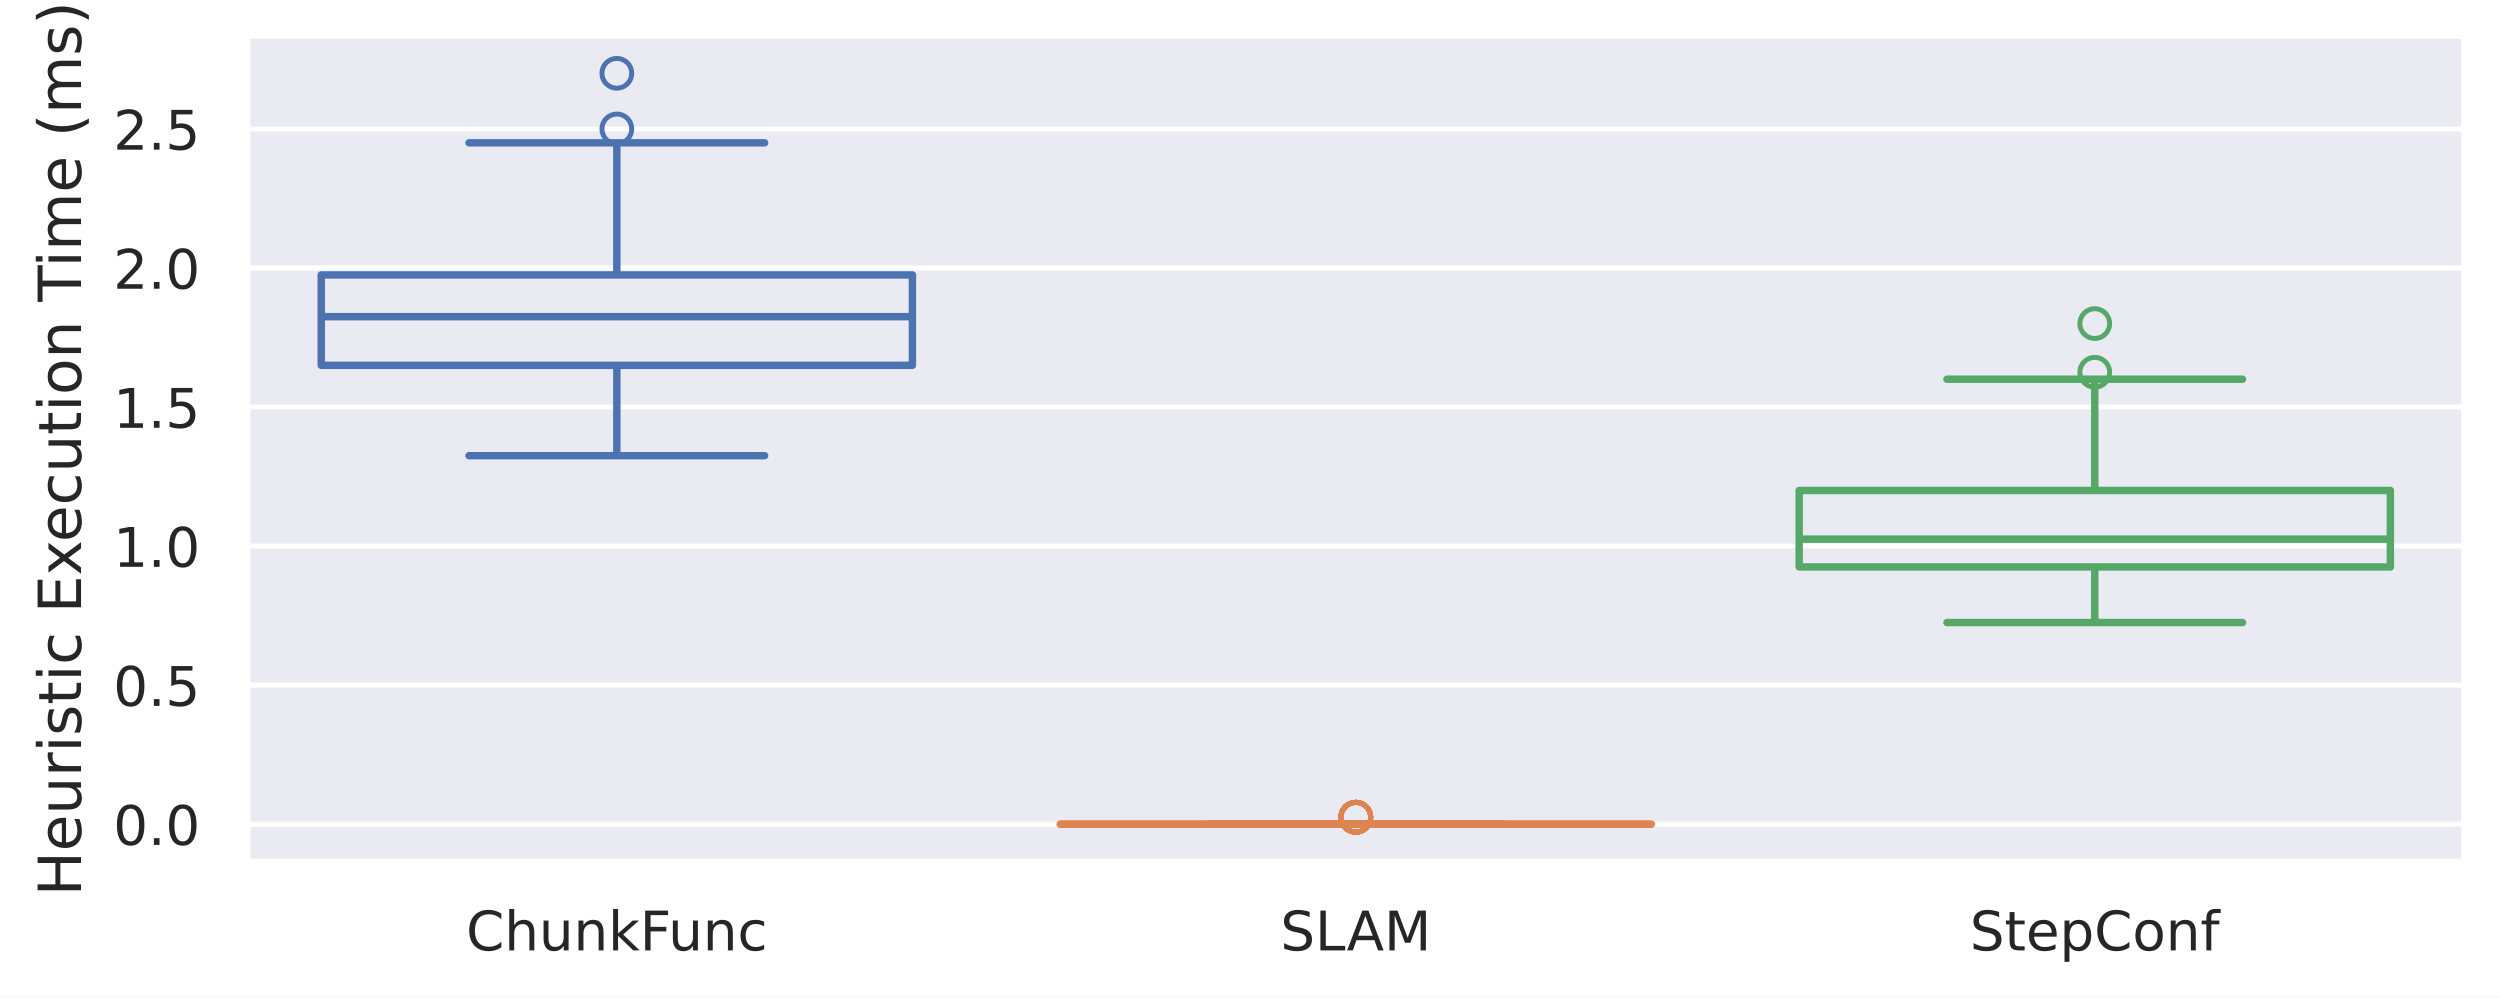
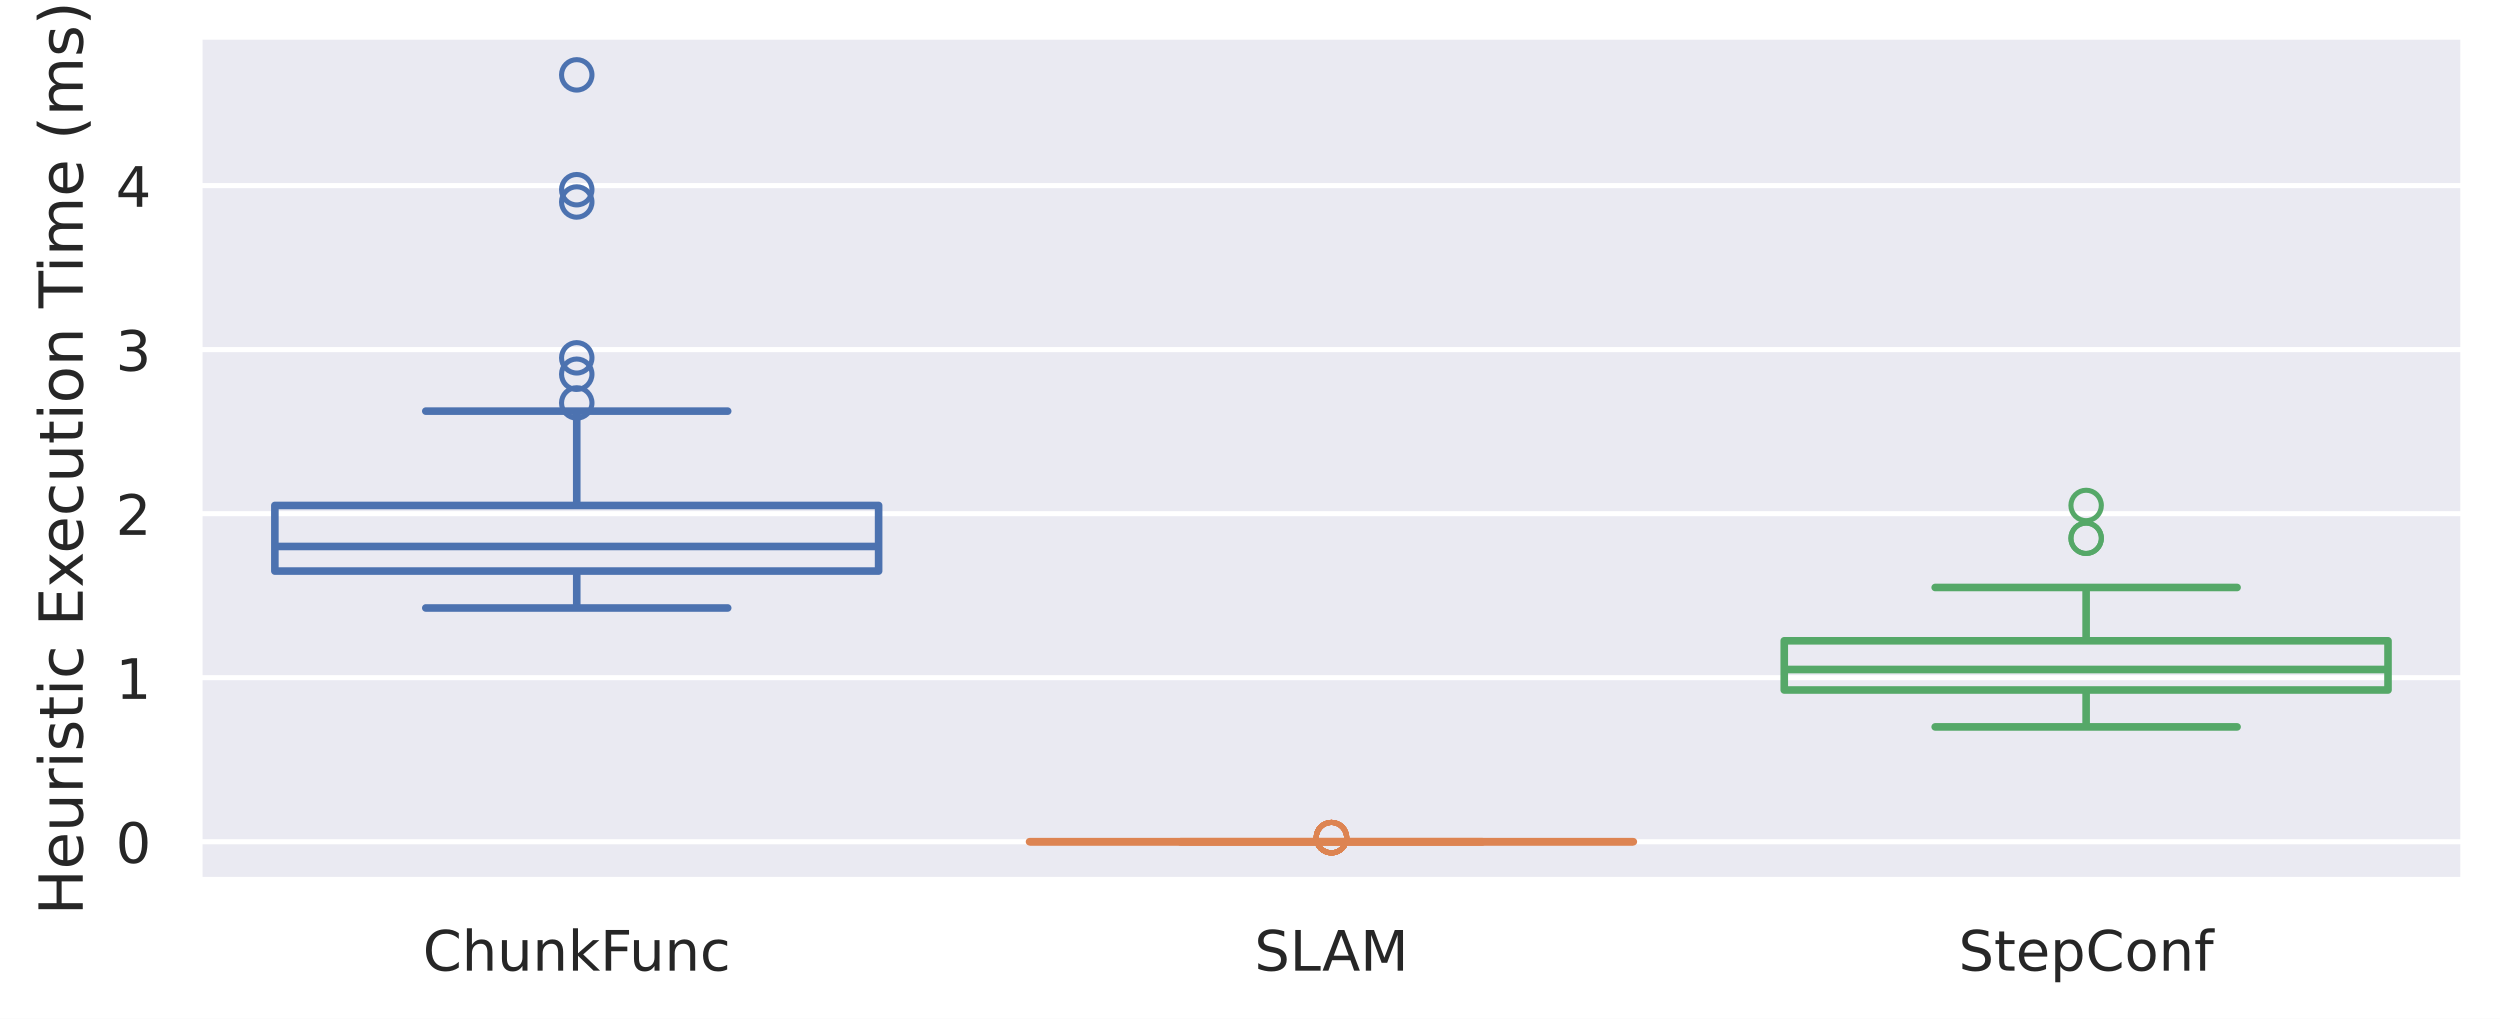
- <svg xmlns="http://www.w3.org/2000/svg" xmlns:xlink="http://www.w3.org/1999/xlink" width="503.407pt" height="200.866pt" viewBox="0 0 503.407 200.866" version="1.1">
+ <svg xmlns="http://www.w3.org/2000/svg" xmlns:xlink="http://www.w3.org/1999/xlink" width="492.913pt" height="200.866pt" viewBox="0 0 492.913 200.866" version="1.1">
  <defs>
    <style type="text/css">*{stroke-linejoin: round; stroke-linecap: butt}</style>
  </defs>
  <g id="figure_1">
    <g id="patch_1">
-       <path d="M 0 200.866  L 503.407 200.866  L 503.407 0  L 0 0  z " style="fill: #ffffff" />
+       <path d="M 0 200.866  L 492.913 200.866  L 492.913 0  L 0 0  z " style="fill: #ffffff" />
    </g>
    <g id="axes_1">
      <g id="patch_2">
-         <path d="M 49.807 173.52  L 496.207 173.52  L 496.207 7.2  L 49.807 7.2  z " style="fill: #eaeaf2" />
+         <path d="M 39.312 173.52  L 485.712 173.52  L 485.712 7.2  L 39.312 7.2  z " style="fill: #eaeaf2" />
      </g>
      <g id="matplotlib.axis_1">
        <g id="xtick_1">
          <g id="text_1">
-             <g style="fill: #262626" transform="translate(93.86867 191.3783) scale(0.11 -0.11)">
+             <g style="fill: #262626" transform="translate(83.37398 191.3783) scale(0.11 -0.11)">
              <defs>
                <path id="DejaVuSans-43" d="M 4122 4306  L 4122 3641  Q 3803 3938 3442 4084  Q 3081 4231 2675 4231  Q 1875 4231 1450 3742  Q 1025 3253 1025 2328  Q 1025 1406 1450 917  Q 1875 428 2675 428  Q 3081 428 3442 575  Q 3803 722 4122 1019  L 4122 359  Q 3791 134 3420 21  Q 3050 -91 2638 -91  Q 1578 -91 968 557  Q 359 1206 359 2328  Q 359 3453 968 4101  Q 1578 4750 2638 4750  Q 3056 4750 3426 4639  Q 3797 4528 4122 4306  z " transform="scale(0.015625)" />
                <path id="DejaVuSans-68" d="M 3513 2113  L 3513 0  L 2938 0  L 2938 2094  Q 2938 2591 2744 2837  Q 2550 3084 2163 3084  Q 1697 3084 1428 2787  Q 1159 2491 1159 1978  L 1159 0  L 581 0  L 581 4863  L 1159 4863  L 1159 2956  Q 1366 3272 1645 3428  Q 1925 3584 2291 3584  Q 2894 3584 3203 3211  Q 3513 2838 3513 2113  z " transform="scale(0.015625)" />
                <path id="DejaVuSans-75" d="M 544 1381  L 544 3500  L 1119 3500  L 1119 1403  Q 1119 906 1312 657  Q 1506 409 1894 409  Q 2359 409 2629 706  Q 2900 1003 2900 1516  L 2900 3500  L 3475 3500  L 3475 0  L 2900 0  L 2900 538  Q 2691 219 2414 64  Q 2138 -91 1772 -91  Q 1169 -91 856 284  Q 544 659 544 1381  z M 1991 3584  L 1991 3584  z " transform="scale(0.015625)" />
                <path id="DejaVuSans-6e" d="M 3513 2113  L 3513 0  L 2938 0  L 2938 2094  Q 2938 2591 2744 2837  Q 2550 3084 2163 3084  Q 1697 3084 1428 2787  Q 1159 2491 1159 1978  L 1159 0  L 581 0  L 581 3500  L 1159 3500  L 1159 2956  Q 1366 3272 1645 3428  Q 1925 3584 2291 3584  Q 2894 3584 3203 3211  Q 3513 2838 3513 2113  z " transform="scale(0.015625)" />
                <path id="DejaVuSans-6b" d="M 581 4863  L 1159 4863  L 1159 1991  L 2875 3500  L 3609 3500  L 1753 1863  L 3688 0  L 2938 0  L 1159 1709  L 1159 0  L 581 0  L 581 4863  z " transform="scale(0.015625)" />
                <path id="DejaVuSans-46" d="M 628 4666  L 3309 4666  L 3309 4134  L 1259 4134  L 1259 2759  L 3109 2759  L 3109 2228  L 1259 2228  L 1259 0  L 628 0  L 628 4666  z " transform="scale(0.015625)" />
                <path id="DejaVuSans-63" d="M 3122 3366  L 3122 2828  Q 2878 2963 2633 3030  Q 2388 3097 2138 3097  Q 1578 3097 1268 2742  Q 959 2388 959 1747  Q 959 1106 1268 751  Q 1578 397 2138 397  Q 2388 397 2633 464  Q 2878 531 3122 666  L 3122 134  Q 2881 22 2623 -34  Q 2366 -91 2075 -91  Q 1284 -91 818 406  Q 353 903 353 1747  Q 353 2603 823 3093  Q 1294 3584 2113 3584  Q 2378 3584 2631 3529  Q 2884 3475 3122 3366  z " transform="scale(0.015625)" />
              </defs>
              <use xlink:href="#DejaVuSans-43" />
              <use xlink:href="#DejaVuSans-68" x="69.824" />
              <use xlink:href="#DejaVuSans-75" x="133.203" />
              <use xlink:href="#DejaVuSans-6e" x="196.582" />
              <use xlink:href="#DejaVuSans-6b" x="259.961" />
              <use xlink:href="#DejaVuSans-46" x="317.871" />
              <use xlink:href="#DejaVuSans-75" x="369.891" />
              <use xlink:href="#DejaVuSans-6e" x="433.27" />
              <use xlink:href="#DejaVuSans-63" x="496.648" />
            </g>
          </g>
        </g>
        <g id="xtick_2">
          <g id="text_2">
-             <g style="fill: #262626" transform="translate(257.8195 191.3783) scale(0.11 -0.11)">
+             <g style="fill: #262626" transform="translate(247.3248 191.3783) scale(0.11 -0.11)">
              <defs>
                <path id="DejaVuSans-53" d="M 3425 4513  L 3425 3897  Q 3066 4069 2747 4153  Q 2428 4238 2131 4238  Q 1616 4238 1336 4038  Q 1056 3838 1056 3469  Q 1056 3159 1242 3001  Q 1428 2844 1947 2747  L 2328 2669  Q 3034 2534 3370 2195  Q 3706 1856 3706 1288  Q 3706 609 3251 259  Q 2797 -91 1919 -91  Q 1588 -91 1214 -16  Q 841 59 441 206  L 441 856  Q 825 641 1194 531  Q 1563 422 1919 422  Q 2459 422 2753 634  Q 3047 847 3047 1241  Q 3047 1584 2836 1778  Q 2625 1972 2144 2069  L 1759 2144  Q 1053 2284 737 2584  Q 422 2884 422 3419  Q 422 4038 858 4394  Q 1294 4750 2059 4750  Q 2388 4750 2728 4690  Q 3069 4631 3425 4513  z " transform="scale(0.015625)" />
                <path id="DejaVuSans-4c" d="M 628 4666  L 1259 4666  L 1259 531  L 3531 531  L 3531 0  L 628 0  L 628 4666  z " transform="scale(0.015625)" />
                <path id="DejaVuSans-41" d="M 2188 4044  L 1331 1722  L 3047 1722  L 2188 4044  z M 1831 4666  L 2547 4666  L 4325 0  L 3669 0  L 3244 1197  L 1141 1197  L 716 0  L 50 0  L 1831 4666  z " transform="scale(0.015625)" />
                <path id="DejaVuSans-4d" d="M 628 4666  L 1569 4666  L 2759 1491  L 3956 4666  L 4897 4666  L 4897 0  L 4281 0  L 4281 4097  L 3078 897  L 2444 897  L 1241 4097  L 1241 0  L 628 0  L 628 4666  z " transform="scale(0.015625)" />
              </defs>
              <use xlink:href="#DejaVuSans-53" />
              <use xlink:href="#DejaVuSans-4c" x="63.477" />
              <use xlink:href="#DejaVuSans-41" x="121.439" />
              <use xlink:href="#DejaVuSans-4d" x="189.848" />
            </g>
          </g>
        </g>
        <g id="xtick_3">
          <g id="text_3">
-             <g style="fill: #262626" transform="translate(396.6559 191.3783) scale(0.11 -0.11)">
+             <g style="fill: #262626" transform="translate(386.1612 191.3783) scale(0.11 -0.11)">
              <defs>
                <path id="DejaVuSans-74" d="M 1172 4494  L 1172 3500  L 2356 3500  L 2356 3053  L 1172 3053  L 1172 1153  Q 1172 725 1289 603  Q 1406 481 1766 481  L 2356 481  L 2356 0  L 1766 0  Q 1100 0 847 248  Q 594 497 594 1153  L 594 3053  L 172 3053  L 172 3500  L 594 3500  L 594 4494  L 1172 4494  z " transform="scale(0.015625)" />
                <path id="DejaVuSans-65" d="M 3597 1894  L 3597 1613  L 953 1613  Q 991 1019 1311 708  Q 1631 397 2203 397  Q 2534 397 2845 478  Q 3156 559 3463 722  L 3463 178  Q 3153 47 2828 -22  Q 2503 -91 2169 -91  Q 1331 -91 842 396  Q 353 884 353 1716  Q 353 2575 817 3079  Q 1281 3584 2069 3584  Q 2775 3584 3186 3129  Q 3597 2675 3597 1894  z M 3022 2063  Q 3016 2534 2758 2815  Q 2500 3097 2075 3097  Q 1594 3097 1305 2825  Q 1016 2553 972 2059  L 3022 2063  z " transform="scale(0.015625)" />
                <path id="DejaVuSans-70" d="M 1159 525  L 1159 -1331  L 581 -1331  L 581 3500  L 1159 3500  L 1159 2969  Q 1341 3281 1617 3432  Q 1894 3584 2278 3584  Q 2916 3584 3314 3078  Q 3713 2572 3713 1747  Q 3713 922 3314 415  Q 2916 -91 2278 -91  Q 1894 -91 1617 61  Q 1341 213 1159 525  z M 3116 1747  Q 3116 2381 2855 2742  Q 2594 3103 2138 3103  Q 1681 3103 1420 2742  Q 1159 2381 1159 1747  Q 1159 1113 1420 752  Q 1681 391 2138 391  Q 2594 391 2855 752  Q 3116 1113 3116 1747  z " transform="scale(0.015625)" />
                <path id="DejaVuSans-6f" d="M 1959 3097  Q 1497 3097 1228 2736  Q 959 2375 959 1747  Q 959 1119 1226 758  Q 1494 397 1959 397  Q 2419 397 2687 759  Q 2956 1122 2956 1747  Q 2956 2369 2687 2733  Q 2419 3097 1959 3097  z M 1959 3584  Q 2709 3584 3137 3096  Q 3566 2609 3566 1747  Q 3566 888 3137 398  Q 2709 -91 1959 -91  Q 1206 -91 779 398  Q 353 888 353 1747  Q 353 2609 779 3096  Q 1206 3584 1959 3584  z " transform="scale(0.015625)" />
                <path id="DejaVuSans-66" d="M 2375 4863  L 2375 4384  L 1825 4384  Q 1516 4384 1395 4259  Q 1275 4134 1275 3809  L 1275 3500  L 2222 3500  L 2222 3053  L 1275 3053  L 1275 0  L 697 0  L 697 3053  L 147 3053  L 147 3500  L 697 3500  L 697 3744  Q 697 4328 969 4595  Q 1241 4863 1831 4863  L 2375 4863  z " transform="scale(0.015625)" />
              </defs>
              <use xlink:href="#DejaVuSans-53" />
              <use xlink:href="#DejaVuSans-74" x="63.477" />
              <use xlink:href="#DejaVuSans-65" x="102.686" />
              <use xlink:href="#DejaVuSans-70" x="164.209" />
              <use xlink:href="#DejaVuSans-43" x="227.686" />
              <use xlink:href="#DejaVuSans-6f" x="297.51" />
              <use xlink:href="#DejaVuSans-6e" x="358.691" />
              <use xlink:href="#DejaVuSans-66" x="422.07" />
            </g>
          </g>
        </g>
      </g>
      <g id="matplotlib.axis_2">
        <g id="ytick_1">
          <g id="line2d_1">
-             <path d="M 49.807 165.96  L 496.207 165.96  " clip-path="url(#pf0afb15710)" style="fill: none; stroke: #ffffff; stroke-linecap: round" />
+             <path d="M 39.312 165.96  L 485.712 165.96  " clip-path="url(#pbbfdf95132)" style="fill: none; stroke: #ffffff; stroke-linecap: round" />
          </g>
          <g id="text_4">
            <g style="fill: #262626" transform="translate(22.81375 170.1391) scale(0.11 -0.11)">
              <defs>
                <path id="DejaVuSans-30" d="M 2034 4250  Q 1547 4250 1301 3770  Q 1056 3291 1056 2328  Q 1056 1369 1301 889  Q 1547 409 2034 409  Q 2525 409 2770 889  Q 3016 1369 3016 2328  Q 3016 3291 2770 3770  Q 2525 4250 2034 4250  z M 2034 4750  Q 2819 4750 3233 4129  Q 3647 3509 3647 2328  Q 3647 1150 3233 529  Q 2819 -91 2034 -91  Q 1250 -91 836 529  Q 422 1150 422 2328  Q 422 3509 836 4129  Q 1250 4750 2034 4750  z " transform="scale(0.015625)" />
-                 <path id="DejaVuSans-2e" d="M 684 794  L 1344 794  L 1344 0  L 684 0  L 684 794  z " transform="scale(0.015625)" />
              </defs>
              <use xlink:href="#DejaVuSans-30" />
-               <use xlink:href="#DejaVuSans-2e" x="63.623" />
-               <use xlink:href="#DejaVuSans-30" x="95.41" />
            </g>
          </g>
        </g>
        <g id="ytick_2">
          <g id="line2d_2">
-             <path d="M 49.807 137.96  L 496.207 137.96  " clip-path="url(#pf0afb15710)" style="fill: none; stroke: #ffffff; stroke-linecap: round" />
+             <path d="M 39.312 133.618  L 485.712 133.618  " clip-path="url(#pbbfdf95132)" style="fill: none; stroke: #ffffff; stroke-linecap: round" />
          </g>
          <g id="text_5">
-             <g style="fill: #262626" transform="translate(22.81375 142.1391) scale(0.11 -0.11)">
-               <defs>
-                 <path id="DejaVuSans-35" d="M 691 4666  L 3169 4666  L 3169 4134  L 1269 4134  L 1269 2991  Q 1406 3038 1543 3061  Q 1681 3084 1819 3084  Q 2600 3084 3056 2656  Q 3513 2228 3513 1497  Q 3513 744 3044 326  Q 2575 -91 1722 -91  Q 1428 -91 1123 -41  Q 819 9 494 109  L 494 744  Q 775 591 1075 516  Q 1375 441 1709 441  Q 2250 441 2565 725  Q 2881 1009 2881 1497  Q 2881 1984 2565 2268  Q 2250 2553 1709 2553  Q 1456 2553 1204 2497  Q 953 2441 691 2322  L 691 4666  z " transform="scale(0.015625)" />
-               </defs>
-               <use xlink:href="#DejaVuSans-30" />
-               <use xlink:href="#DejaVuSans-2e" x="63.623" />
-               <use xlink:href="#DejaVuSans-35" x="95.41" />
+             <g style="fill: #262626" transform="translate(22.81375 137.7969) scale(0.11 -0.11)">
+               <defs>
+                 <path id="DejaVuSans-31" d="M 794 531  L 1825 531  L 1825 4091  L 703 3866  L 703 4441  L 1819 4666  L 2450 4666  L 2450 531  L 3481 531  L 3481 0  L 794 0  L 794 531  z " transform="scale(0.015625)" />
+               </defs>
+               <use xlink:href="#DejaVuSans-31" />
            </g>
          </g>
        </g>
        <g id="ytick_3">
          <g id="line2d_3">
-             <path d="M 49.807 109.96  L 496.207 109.96  " clip-path="url(#pf0afb15710)" style="fill: none; stroke: #ffffff; stroke-linecap: round" />
+             <path d="M 39.312 101.276  L 485.712 101.276  " clip-path="url(#pbbfdf95132)" style="fill: none; stroke: #ffffff; stroke-linecap: round" />
          </g>
          <g id="text_6">
-             <g style="fill: #262626" transform="translate(22.81375 114.1391) scale(0.11 -0.11)">
-               <defs>
-                 <path id="DejaVuSans-31" d="M 794 531  L 1825 531  L 1825 4091  L 703 3866  L 703 4441  L 1819 4666  L 2450 4666  L 2450 531  L 3481 531  L 3481 0  L 794 0  L 794 531  z " transform="scale(0.015625)" />
-               </defs>
-               <use xlink:href="#DejaVuSans-31" />
-               <use xlink:href="#DejaVuSans-2e" x="63.623" />
-               <use xlink:href="#DejaVuSans-30" x="95.41" />
+             <g style="fill: #262626" transform="translate(22.81375 105.4546) scale(0.11 -0.11)">
+               <defs>
+                 <path id="DejaVuSans-32" d="M 1228 531  L 3431 531  L 3431 0  L 469 0  L 469 531  Q 828 903 1448 1529  Q 2069 2156 2228 2338  Q 2531 2678 2651 2914  Q 2772 3150 2772 3378  Q 2772 3750 2511 3984  Q 2250 4219 1831 4219  Q 1534 4219 1204 4116  Q 875 4013 500 3803  L 500 4441  Q 881 4594 1212 4672  Q 1544 4750 1819 4750  Q 2544 4750 2975 4387  Q 3406 4025 3406 3419  Q 3406 3131 3298 2873  Q 3191 2616 2906 2266  Q 2828 2175 2409 1742  Q 1991 1309 1228 531  z " transform="scale(0.015625)" />
+               </defs>
+               <use xlink:href="#DejaVuSans-32" />
            </g>
          </g>
        </g>
        <g id="ytick_4">
          <g id="line2d_4">
-             <path d="M 49.807 81.96  L 496.207 81.96  " clip-path="url(#pf0afb15710)" style="fill: none; stroke: #ffffff; stroke-linecap: round" />
+             <path d="M 39.312 68.933  L 485.712 68.933  " clip-path="url(#pbbfdf95132)" style="fill: none; stroke: #ffffff; stroke-linecap: round" />
          </g>
          <g id="text_7">
-             <g style="fill: #262626" transform="translate(22.81375 86.13914) scale(0.11 -0.11)">
-               <use xlink:href="#DejaVuSans-31" />
-               <use xlink:href="#DejaVuSans-2e" x="63.623" />
-               <use xlink:href="#DejaVuSans-35" x="95.41" />
+             <g style="fill: #262626" transform="translate(22.81375 73.1124) scale(0.11 -0.11)">
+               <defs>
+                 <path id="DejaVuSans-33" d="M 2597 2516  Q 3050 2419 3304 2112  Q 3559 1806 3559 1356  Q 3559 666 3084 287  Q 2609 -91 1734 -91  Q 1441 -91 1130 -33  Q 819 25 488 141  L 488 750  Q 750 597 1062 519  Q 1375 441 1716 441  Q 2309 441 2620 675  Q 2931 909 2931 1356  Q 2931 1769 2642 2001  Q 2353 2234 1838 2234  L 1294 2234  L 1294 2753  L 1863 2753  Q 2328 2753 2575 2939  Q 2822 3125 2822 3475  Q 2822 3834 2567 4026  Q 2313 4219 1838 4219  Q 1578 4219 1281 4162  Q 984 4106 628 3988  L 628 4550  Q 988 4650 1302 4700  Q 1616 4750 1894 4750  Q 2613 4750 3031 4423  Q 3450 4097 3450 3541  Q 3450 3153 3228 2886  Q 3006 2619 2597 2516  z " transform="scale(0.015625)" />
+               </defs>
+               <use xlink:href="#DejaVuSans-33" />
            </g>
          </g>
        </g>
        <g id="ytick_5">
          <g id="line2d_5">
-             <path d="M 49.807 53.96  L 496.207 53.96  " clip-path="url(#pf0afb15710)" style="fill: none; stroke: #ffffff; stroke-linecap: round" />
+             <path d="M 39.312 36.591  L 485.712 36.591  " clip-path="url(#pbbfdf95132)" style="fill: none; stroke: #ffffff; stroke-linecap: round" />
          </g>
          <g id="text_8">
-             <g style="fill: #262626" transform="translate(22.81375 58.13914) scale(0.11 -0.11)">
-               <defs>
-                 <path id="DejaVuSans-32" d="M 1228 531  L 3431 531  L 3431 0  L 469 0  L 469 531  Q 828 903 1448 1529  Q 2069 2156 2228 2338  Q 2531 2678 2651 2914  Q 2772 3150 2772 3378  Q 2772 3750 2511 3984  Q 2250 4219 1831 4219  Q 1534 4219 1204 4116  Q 875 4013 500 3803  L 500 4441  Q 881 4594 1212 4672  Q 1544 4750 1819 4750  Q 2544 4750 2975 4387  Q 3406 4025 3406 3419  Q 3406 3131 3298 2873  Q 3191 2616 2906 2266  Q 2828 2175 2409 1742  Q 1991 1309 1228 531  z " transform="scale(0.015625)" />
-               </defs>
-               <use xlink:href="#DejaVuSans-32" />
-               <use xlink:href="#DejaVuSans-2e" x="63.623" />
-               <use xlink:href="#DejaVuSans-30" x="95.41" />
-             </g>
-           </g>
-         </g>
-         <g id="ytick_6">
-           <g id="line2d_6">
-             <path d="M 49.807 25.96  L 496.207 25.96  " clip-path="url(#pf0afb15710)" style="fill: none; stroke: #ffffff; stroke-linecap: round" />
-           </g>
-           <g id="text_9">
-             <g style="fill: #262626" transform="translate(22.81375 30.13914) scale(0.11 -0.11)">
-               <use xlink:href="#DejaVuSans-32" />
-               <use xlink:href="#DejaVuSans-2e" x="63.623" />
-               <use xlink:href="#DejaVuSans-35" x="95.41" />
-             </g>
-           </g>
-         </g>
-         <g id="text_10">
+             <g style="fill: #262626" transform="translate(22.81375 40.77016) scale(0.11 -0.11)">
+               <defs>
+                 <path id="DejaVuSans-34" d="M 2419 4116  L 825 1625  L 2419 1625  L 2419 4116  z M 2253 4666  L 3047 4666  L 3047 1625  L 3713 1625  L 3713 1100  L 3047 1100  L 3047 0  L 2419 0  L 2419 1100  L 313 1100  L 313 1709  L 2253 4666  z " transform="scale(0.015625)" />
+               </defs>
+               <use xlink:href="#DejaVuSans-34" />
+             </g>
+           </g>
+         </g>
+         <g id="text_9">
          <g style="fill: #262626" transform="translate(16.31812 180.4378) rotate(-90) scale(0.12 -0.12)">
            <defs>
              <path id="DejaVuSans-48" d="M 628 4666  L 1259 4666  L 1259 2753  L 3553 2753  L 3553 4666  L 4184 4666  L 4184 0  L 3553 0  L 3553 2222  L 1259 2222  L 1259 0  L 628 0  L 628 4666  z " transform="scale(0.015625)" />
              <path id="DejaVuSans-72" d="M 2631 2963  Q 2534 3019 2420 3045  Q 2306 3072 2169 3072  Q 1681 3072 1420 2755  Q 1159 2438 1159 1844  L 1159 0  L 581 0  L 581 3500  L 1159 3500  L 1159 2956  Q 1341 3275 1631 3429  Q 1922 3584 2338 3584  Q 2397 3584 2469 3576  Q 2541 3569 2628 3553  L 2631 2963  z " transform="scale(0.015625)" />
              <path id="DejaVuSans-69" d="M 603 3500  L 1178 3500  L 1178 0  L 603 0  L 603 3500  z M 603 4863  L 1178 4863  L 1178 4134  L 603 4134  L 603 4863  z " transform="scale(0.015625)" />
              <path id="DejaVuSans-73" d="M 2834 3397  L 2834 2853  Q 2591 2978 2328 3040  Q 2066 3103 1784 3103  Q 1356 3103 1142 2972  Q 928 2841 928 2578  Q 928 2378 1081 2264  Q 1234 2150 1697 2047  L 1894 2003  Q 2506 1872 2764 1633  Q 3022 1394 3022 966  Q 3022 478 2636 193  Q 2250 -91 1575 -91  Q 1294 -91 989 -36  Q 684 19 347 128  L 347 722  Q 666 556 975 473  Q 1284 391 1588 391  Q 1994 391 2212 530  Q 2431 669 2431 922  Q 2431 1156 2273 1281  Q 2116 1406 1581 1522  L 1381 1569  Q 847 1681 609 1914  Q 372 2147 372 2553  Q 372 3047 722 3315  Q 1072 3584 1716 3584  Q 2034 3584 2315 3537  Q 2597 3491 2834 3397  z " transform="scale(0.015625)" />
              <path id="DejaVuSans-20" transform="scale(0.015625)" />
              <path id="DejaVuSans-45" d="M 628 4666  L 3578 4666  L 3578 4134  L 1259 4134  L 1259 2753  L 3481 2753  L 3481 2222  L 1259 2222  L 1259 531  L 3634 531  L 3634 0  L 628 0  L 628 4666  z " transform="scale(0.015625)" />
              <path id="DejaVuSans-78" d="M 3513 3500  L 2247 1797  L 3578 0  L 2900 0  L 1881 1375  L 863 0  L 184 0  L 1544 1831  L 300 3500  L 978 3500  L 1906 2253  L 2834 3500  L 3513 3500  z " transform="scale(0.015625)" />
              <path id="DejaVuSans-54" d="M -19 4666  L 3928 4666  L 3928 4134  L 2272 4134  L 2272 0  L 1638 0  L 1638 4134  L -19 4134  L -19 4666  z " transform="scale(0.015625)" />
              <path id="DejaVuSans-6d" d="M 3328 2828  Q 3544 3216 3844 3400  Q 4144 3584 4550 3584  Q 5097 3584 5394 3201  Q 5691 2819 5691 2113  L 5691 0  L 5113 0  L 5113 2094  Q 5113 2597 4934 2840  Q 4756 3084 4391 3084  Q 3944 3084 3684 2787  Q 3425 2491 3425 1978  L 3425 0  L 2847 0  L 2847 2094  Q 2847 2600 2669 2842  Q 2491 3084 2119 3084  Q 1678 3084 1418 2786  Q 1159 2488 1159 1978  L 1159 0  L 581 0  L 581 3500  L 1159 3500  L 1159 2956  Q 1356 3278 1631 3431  Q 1906 3584 2284 3584  Q 2666 3584 2933 3390  Q 3200 3197 3328 2828  z " transform="scale(0.015625)" />
              <path id="DejaVuSans-28" d="M 1984 4856  Q 1566 4138 1362 3434  Q 1159 2731 1159 2009  Q 1159 1288 1364 580  Q 1569 -128 1984 -844  L 1484 -844  Q 1016 -109 783 600  Q 550 1309 550 2009  Q 550 2706 781 3412  Q 1013 4119 1484 4856  L 1984 4856  z " transform="scale(0.015625)" />
              <path id="DejaVuSans-29" d="M 513 4856  L 1013 4856  Q 1481 4119 1714 3412  Q 1947 2706 1947 2009  Q 1947 1309 1714 600  Q 1481 -109 1013 -844  L 513 -844  Q 928 -128 1133 580  Q 1338 1288 1338 2009  Q 1338 2731 1133 3434  Q 928 4138 513 4856  z " transform="scale(0.015625)" />
            </defs>
            <use xlink:href="#DejaVuSans-48" />
            <use xlink:href="#DejaVuSans-65" x="75.195" />
            <use xlink:href="#DejaVuSans-75" x="136.719" />
            <use xlink:href="#DejaVuSans-72" x="200.098" />
            <use xlink:href="#DejaVuSans-69" x="241.211" />
            <use xlink:href="#DejaVuSans-73" x="268.994" />
            <use xlink:href="#DejaVuSans-74" x="321.094" />
            <use xlink:href="#DejaVuSans-69" x="360.303" />
            <use xlink:href="#DejaVuSans-63" x="388.086" />
            <use xlink:href="#DejaVuSans-20" x="443.066" />
            <use xlink:href="#DejaVuSans-45" x="474.854" />
            <use xlink:href="#DejaVuSans-78" x="538.037" />
            <use xlink:href="#DejaVuSans-65" x="594.092" />
            <use xlink:href="#DejaVuSans-63" x="655.615" />
            <use xlink:href="#DejaVuSans-75" x="710.596" />
            <use xlink:href="#DejaVuSans-74" x="773.975" />
            <use xlink:href="#DejaVuSans-69" x="813.184" />
            <use xlink:href="#DejaVuSans-6f" x="840.967" />
            <use xlink:href="#DejaVuSans-6e" x="902.148" />
            <use xlink:href="#DejaVuSans-20" x="965.527" />
            <use xlink:href="#DejaVuSans-54" x="997.314" />
            <use xlink:href="#DejaVuSans-69" x="1055.273" />
            <use xlink:href="#DejaVuSans-6d" x="1083.057" />
            <use xlink:href="#DejaVuSans-65" x="1180.469" />
            <use xlink:href="#DejaVuSans-20" x="1241.992" />
            <use xlink:href="#DejaVuSans-28" x="1273.779" />
            <use xlink:href="#DejaVuSans-6d" x="1312.793" />
            <use xlink:href="#DejaVuSans-73" x="1410.205" />
            <use xlink:href="#DejaVuSans-29" x="1462.305" />
          </g>
        </g>
      </g>
+       <g id="line2d_6">
+         <path d="M 54.193 112.595  L 173.232 112.595  L 173.232 99.658  L 54.193 99.658  L 54.193 112.595  " clip-path="url(#pbbfdf95132)" style="fill: none; stroke: #4c72b0; stroke-width: 1.5; stroke-linecap: round" />
+       </g>
      <g id="line2d_7">
-         <path d="M 64.687 73.56  L 183.727 73.56  L 183.727 55.36  L 64.687 55.36  L 64.687 73.56  " clip-path="url(#pf0afb15710)" style="fill: none; stroke: #4c72b0; stroke-width: 1.5; stroke-linecap: round" />
+         <path d="M 113.713 112.595  L 113.713 119.872  " clip-path="url(#pbbfdf95132)" style="fill: none; stroke: #4c72b0; stroke-width: 1.5" />
      </g>
      <g id="line2d_8">
-         <path d="M 124.207 73.56  L 124.207 91.76  " clip-path="url(#pf0afb15710)" style="fill: none; stroke: #4c72b0; stroke-width: 1.5" />
+         <path d="M 113.713 99.658  L 113.713 81.062  " clip-path="url(#pbbfdf95132)" style="fill: none; stroke: #4c72b0; stroke-width: 1.5" />
      </g>
      <g id="line2d_9">
-         <path d="M 124.207 55.36  L 124.207 28.76  " clip-path="url(#pf0afb15710)" style="fill: none; stroke: #4c72b0; stroke-width: 1.5" />
+         <path d="M 83.953 119.872  L 143.472 119.872  " clip-path="url(#pbbfdf95132)" style="fill: none; stroke: #4c72b0; stroke-width: 1.5; stroke-linecap: round" />
      </g>
      <g id="line2d_10">
-         <path d="M 94.447 91.76  L 153.967 91.76  " clip-path="url(#pf0afb15710)" style="fill: none; stroke: #4c72b0; stroke-width: 1.5; stroke-linecap: round" />
+         <path d="M 83.953 81.062  L 143.472 81.062  " clip-path="url(#pbbfdf95132)" style="fill: none; stroke: #4c72b0; stroke-width: 1.5; stroke-linecap: round" />
      </g>
      <g id="line2d_11">
-         <path d="M 94.447 28.76  L 153.967 28.76  " clip-path="url(#pf0afb15710)" style="fill: none; stroke: #4c72b0; stroke-width: 1.5; stroke-linecap: round" />
+         <defs>
+           <path id="m54646896d0" d="M 0 3  C 0.796 3 1.559 2.684 2.121 2.121  C 2.684 1.559 3 0.796 3 0  C 3 -0.796 2.684 -1.559 2.121 -2.121  C 1.559 -2.684 0.796 -3 0 -3  C -0.796 -3 -1.559 -2.684 -2.121 -2.121  C -2.684 -1.559 -3 -0.796 -3 0  C -3 0.796 -2.684 1.559 -2.121 2.121  C -1.559 2.684 -0.796 3 0 3  z " style="stroke: #4c72b0" />
+         </defs>
+         <g clip-path="url(#pbbfdf95132)">
+           <use xlink:href="#m54646896d0" x="113.713" y="79.444" style="fill-opacity: 0; stroke: #4c72b0" />
+           <use xlink:href="#m54646896d0" x="113.713" y="70.55" style="fill-opacity: 0; stroke: #4c72b0" />
+           <use xlink:href="#m54646896d0" x="113.713" y="39.825" style="fill-opacity: 0; stroke: #4c72b0" />
+           <use xlink:href="#m54646896d0" x="113.713" y="37.4" style="fill-opacity: 0; stroke: #4c72b0" />
+           <use xlink:href="#m54646896d0" x="113.713" y="14.76" style="fill-opacity: 0; stroke: #4c72b0" />
+           <use xlink:href="#m54646896d0" x="113.713" y="73.785" style="fill-opacity: 0; stroke: #4c72b0" />
+         </g>
      </g>
      <g id="line2d_12">
+         <path d="M 202.993 165.96  L 322.033 165.96  L 322.033 165.96  L 202.993 165.96  L 202.993 165.96  " clip-path="url(#pbbfdf95132)" style="fill: none; stroke: #dd8452; stroke-width: 1.5; stroke-linecap: round" />
+       </g>
+       <g id="line2d_13">
+         <path d="M 262.512 165.96  L 262.512 165.96  " clip-path="url(#pbbfdf95132)" style="fill: none; stroke: #dd8452; stroke-width: 1.5" />
+       </g>
+       <g id="line2d_14">
+         <path d="M 262.512 165.96  L 262.512 165.96  " clip-path="url(#pbbfdf95132)" style="fill: none; stroke: #dd8452; stroke-width: 1.5" />
+       </g>
+       <g id="line2d_15">
+         <path d="M 232.752 165.96  L 292.272 165.96  " clip-path="url(#pbbfdf95132)" style="fill: none; stroke: #dd8452; stroke-width: 1.5; stroke-linecap: round" />
+       </g>
+       <g id="line2d_16">
+         <path d="M 232.752 165.96  L 292.272 165.96  " clip-path="url(#pbbfdf95132)" style="fill: none; stroke: #dd8452; stroke-width: 1.5; stroke-linecap: round" />
+       </g>
+       <g id="line2d_17">
        <defs>
-           <path id="macc8dff5fc" d="M 0 3  C 0.796 3 1.559 2.684 2.121 2.121  C 2.684 1.559 3 0.796 3 0  C 3 -0.796 2.684 -1.559 2.121 -2.121  C 1.559 -2.684 0.796 -3 0 -3  C -0.796 -3 -1.559 -2.684 -2.121 -2.121  C -2.684 -1.559 -3 -0.796 -3 0  C -3 0.796 -2.684 1.559 -2.121 2.121  C -1.559 2.684 -0.796 3 0 3  z " style="stroke: #4c72b0" />
+           <path id="m003b6b35e3" d="M 0 3  C 0.796 3 1.559 2.684 2.121 2.121  C 2.684 1.559 3 0.796 3 0  C 3 -0.796 2.684 -1.559 2.121 -2.121  C 1.559 -2.684 0.796 -3 0 -3  C -0.796 -3 -1.559 -2.684 -2.121 -2.121  C -2.684 -1.559 -3 -0.796 -3 0  C -3 0.796 -2.684 1.559 -2.121 2.121  C -1.559 2.684 -0.796 3 0 3  z " style="stroke: #dd8452" />
        </defs>
-         <g clip-path="url(#pf0afb15710)">
-           <use xlink:href="#macc8dff5fc" x="124.207" y="25.96" style="fill-opacity: 0; stroke: #4c72b0" />
-           <use xlink:href="#macc8dff5fc" x="124.207" y="14.76" style="fill-opacity: 0; stroke: #4c72b0" />
-         </g>
-       </g>
-       <g id="line2d_13">
-         <path d="M 213.487 165.96  L 332.527 165.96  L 332.527 165.96  L 213.487 165.96  L 213.487 165.96  " clip-path="url(#pf0afb15710)" style="fill: none; stroke: #dd8452; stroke-width: 1.5; stroke-linecap: round" />
-       </g>
-       <g id="line2d_14">
-         <path d="M 273.007 165.96  L 273.007 165.96  " clip-path="url(#pf0afb15710)" style="fill: none; stroke: #dd8452; stroke-width: 1.5" />
-       </g>
-       <g id="line2d_15">
-         <path d="M 273.007 165.96  L 273.007 165.96  " clip-path="url(#pf0afb15710)" style="fill: none; stroke: #dd8452; stroke-width: 1.5" />
-       </g>
-       <g id="line2d_16">
-         <path d="M 243.247 165.96  L 302.767 165.96  " clip-path="url(#pf0afb15710)" style="fill: none; stroke: #dd8452; stroke-width: 1.5; stroke-linecap: round" />
-       </g>
-       <g id="line2d_17">
-         <path d="M 243.247 165.96  L 302.767 165.96  " clip-path="url(#pf0afb15710)" style="fill: none; stroke: #dd8452; stroke-width: 1.5; stroke-linecap: round" />
+         <g clip-path="url(#pbbfdf95132)">
+           <use xlink:href="#m003b6b35e3" x="262.512" y="165.151" style="fill-opacity: 0; stroke: #dd8452" />
+           <use xlink:href="#m003b6b35e3" x="262.512" y="165.151" style="fill-opacity: 0; stroke: #dd8452" />
+           <use xlink:href="#m003b6b35e3" x="262.512" y="165.151" style="fill-opacity: 0; stroke: #dd8452" />
+           <use xlink:href="#m003b6b35e3" x="262.512" y="165.151" style="fill-opacity: 0; stroke: #dd8452" />
+           <use xlink:href="#m003b6b35e3" x="262.512" y="165.151" style="fill-opacity: 0; stroke: #dd8452" />
+           <use xlink:href="#m003b6b35e3" x="262.512" y="165.151" style="fill-opacity: 0; stroke: #dd8452" />
+           <use xlink:href="#m003b6b35e3" x="262.512" y="165.151" style="fill-opacity: 0; stroke: #dd8452" />
+           <use xlink:href="#m003b6b35e3" x="262.512" y="165.151" style="fill-opacity: 0; stroke: #dd8452" />
+           <use xlink:href="#m003b6b35e3" x="262.512" y="165.151" style="fill-opacity: 0; stroke: #dd8452" />
+           <use xlink:href="#m003b6b35e3" x="262.512" y="165.151" style="fill-opacity: 0; stroke: #dd8452" />
+           <use xlink:href="#m003b6b35e3" x="262.512" y="165.151" style="fill-opacity: 0; stroke: #dd8452" />
+         </g>
      </g>
      <g id="line2d_18">
+         <path d="M 351.793 136.043  L 470.832 136.043  L 470.832 126.341  L 351.793 126.341  L 351.793 136.043  " clip-path="url(#pbbfdf95132)" style="fill: none; stroke: #55a868; stroke-width: 1.5; stroke-linecap: round" />
+       </g>
+       <g id="line2d_19">
+         <path d="M 411.312 136.043  L 411.312 143.32  " clip-path="url(#pbbfdf95132)" style="fill: none; stroke: #55a868; stroke-width: 1.5" />
+       </g>
+       <g id="line2d_20">
+         <path d="M 411.312 126.341  L 411.312 115.83  " clip-path="url(#pbbfdf95132)" style="fill: none; stroke: #55a868; stroke-width: 1.5" />
+       </g>
+       <g id="line2d_21">
+         <path d="M 381.553 143.32  L 441.072 143.32  " clip-path="url(#pbbfdf95132)" style="fill: none; stroke: #55a868; stroke-width: 1.5; stroke-linecap: round" />
+       </g>
+       <g id="line2d_22">
+         <path d="M 381.553 115.83  L 441.072 115.83  " clip-path="url(#pbbfdf95132)" style="fill: none; stroke: #55a868; stroke-width: 1.5; stroke-linecap: round" />
+       </g>
+       <g id="line2d_23">
        <defs>
-           <path id="md263f0a1e8" d="M 0 3  C 0.796 3 1.559 2.684 2.121 2.121  C 2.684 1.559 3 0.796 3 0  C 3 -0.796 2.684 -1.559 2.121 -2.121  C 1.559 -2.684 0.796 -3 0 -3  C -0.796 -3 -1.559 -2.684 -2.121 -2.121  C -2.684 -1.559 -3 -0.796 -3 0  C -3 0.796 -2.684 1.559 -2.121 2.121  C -1.559 2.684 -0.796 3 0 3  z " style="stroke: #dd8452" />
+           <path id="m6b559a58ed" d="M 0 3  C 0.796 3 1.559 2.684 2.121 2.121  C 2.684 1.559 3 0.796 3 0  C 3 -0.796 2.684 -1.559 2.121 -2.121  C 1.559 -2.684 0.796 -3 0 -3  C -0.796 -3 -1.559 -2.684 -2.121 -2.121  C -2.684 -1.559 -3 -0.796 -3 0  C -3 0.796 -2.684 1.559 -2.121 2.121  C -1.559 2.684 -0.796 3 0 3  z " style="stroke: #55a868" />
        </defs>
-         <g clip-path="url(#pf0afb15710)">
-           <use xlink:href="#md263f0a1e8" x="273.007" y="164.56" style="fill-opacity: 0; stroke: #dd8452" />
-           <use xlink:href="#md263f0a1e8" x="273.007" y="164.56" style="fill-opacity: 0; stroke: #dd8452" />
-           <use xlink:href="#md263f0a1e8" x="273.007" y="164.56" style="fill-opacity: 0; stroke: #dd8452" />
-           <use xlink:href="#md263f0a1e8" x="273.007" y="164.56" style="fill-opacity: 0; stroke: #dd8452" />
-           <use xlink:href="#md263f0a1e8" x="273.007" y="164.56" style="fill-opacity: 0; stroke: #dd8452" />
-           <use xlink:href="#md263f0a1e8" x="273.007" y="164.56" style="fill-opacity: 0; stroke: #dd8452" />
-           <use xlink:href="#md263f0a1e8" x="273.007" y="164.56" style="fill-opacity: 0; stroke: #dd8452" />
-           <use xlink:href="#md263f0a1e8" x="273.007" y="164.56" style="fill-opacity: 0; stroke: #dd8452" />
-           <use xlink:href="#md263f0a1e8" x="273.007" y="164.56" style="fill-opacity: 0; stroke: #dd8452" />
-           <use xlink:href="#md263f0a1e8" x="273.007" y="164.56" style="fill-opacity: 0; stroke: #dd8452" />
-           <use xlink:href="#md263f0a1e8" x="273.007" y="164.56" style="fill-opacity: 0; stroke: #dd8452" />
-           <use xlink:href="#md263f0a1e8" x="273.007" y="164.56" style="fill-opacity: 0; stroke: #dd8452" />
-           <use xlink:href="#md263f0a1e8" x="273.007" y="164.56" style="fill-opacity: 0; stroke: #dd8452" />
-         </g>
-       </g>
-       <g id="line2d_19">
-         <path d="M 362.287 114.16  L 481.327 114.16  L 481.327 98.76  L 362.287 98.76  L 362.287 114.16  " clip-path="url(#pf0afb15710)" style="fill: none; stroke: #55a868; stroke-width: 1.5; stroke-linecap: round" />
-       </g>
-       <g id="line2d_20">
-         <path d="M 421.807 114.16  L 421.807 125.36  " clip-path="url(#pf0afb15710)" style="fill: none; stroke: #55a868; stroke-width: 1.5" />
-       </g>
-       <g id="line2d_21">
-         <path d="M 421.807 98.76  L 421.807 76.36  " clip-path="url(#pf0afb15710)" style="fill: none; stroke: #55a868; stroke-width: 1.5" />
-       </g>
-       <g id="line2d_22">
-         <path d="M 392.047 125.36  L 451.567 125.36  " clip-path="url(#pf0afb15710)" style="fill: none; stroke: #55a868; stroke-width: 1.5; stroke-linecap: round" />
-       </g>
-       <g id="line2d_23">
-         <path d="M 392.047 76.36  L 451.567 76.36  " clip-path="url(#pf0afb15710)" style="fill: none; stroke: #55a868; stroke-width: 1.5; stroke-linecap: round" />
+         <g clip-path="url(#pbbfdf95132)">
+           <use xlink:href="#m6b559a58ed" x="411.312" y="106.127" style="fill-opacity: 0; stroke: #55a868" />
+           <use xlink:href="#m6b559a58ed" x="411.312" y="99.658" style="fill-opacity: 0; stroke: #55a868" />
+           <use xlink:href="#m6b559a58ed" x="411.312" y="106.127" style="fill-opacity: 0; stroke: #55a868" />
+         </g>
      </g>
      <g id="line2d_24">
-         <defs>
-           <path id="me6bf161114" d="M 0 3  C 0.796 3 1.559 2.684 2.121 2.121  C 2.684 1.559 3 0.796 3 0  C 3 -0.796 2.684 -1.559 2.121 -2.121  C 1.559 -2.684 0.796 -3 0 -3  C -0.796 -3 -1.559 -2.684 -2.121 -2.121  C -2.684 -1.559 -3 -0.796 -3 0  C -3 0.796 -2.684 1.559 -2.121 2.121  C -1.559 2.684 -0.796 3 0 3  z " style="stroke: #55a868" />
-         </defs>
-         <g clip-path="url(#pf0afb15710)">
-           <use xlink:href="#me6bf161114" x="421.807" y="74.96" style="fill-opacity: 0; stroke: #55a868" />
-           <use xlink:href="#me6bf161114" x="421.807" y="65.16" style="fill-opacity: 0; stroke: #55a868" />
-         </g>
+         <path d="M 54.193 107.744  L 173.232 107.744  " clip-path="url(#pbbfdf95132)" style="fill: none; stroke: #4c72b0; stroke-width: 1.5" />
      </g>
      <g id="line2d_25">
-         <path d="M 64.687 63.76  L 183.727 63.76  " clip-path="url(#pf0afb15710)" style="fill: none; stroke: #4c72b0; stroke-width: 1.5" />
+         <path d="M 202.993 165.96  L 322.033 165.96  " clip-path="url(#pbbfdf95132)" style="fill: none; stroke: #dd8452; stroke-width: 1.5" />
      </g>
      <g id="line2d_26">
-         <path d="M 213.487 165.96  L 332.527 165.96  " clip-path="url(#pf0afb15710)" style="fill: none; stroke: #dd8452; stroke-width: 1.5" />
-       </g>
-       <g id="line2d_27">
-         <path d="M 362.287 108.56  L 481.327 108.56  " clip-path="url(#pf0afb15710)" style="fill: none; stroke: #55a868; stroke-width: 1.5" />
+         <path d="M 351.793 132.001  L 470.832 132.001  " clip-path="url(#pbbfdf95132)" style="fill: none; stroke: #55a868; stroke-width: 1.5" />
      </g>
      <g id="patch_3">
-         <path d="M 49.807 173.52  L 49.807 7.2  " style="fill: none; stroke: #ffffff; stroke-width: 1.25; stroke-linejoin: miter; stroke-linecap: square" />
+         <path d="M 39.312 173.52  L 39.312 7.2  " style="fill: none; stroke: #ffffff; stroke-width: 1.25; stroke-linejoin: miter; stroke-linecap: square" />
      </g>
      <g id="patch_4">
-         <path d="M 496.207 173.52  L 496.207 7.2  " style="fill: none; stroke: #ffffff; stroke-width: 1.25; stroke-linejoin: miter; stroke-linecap: square" />
+         <path d="M 485.712 173.52  L 485.712 7.2  " style="fill: none; stroke: #ffffff; stroke-width: 1.25; stroke-linejoin: miter; stroke-linecap: square" />
      </g>
      <g id="patch_5">
-         <path d="M 49.807 173.52  L 496.207 173.52  " style="fill: none; stroke: #ffffff; stroke-width: 1.25; stroke-linejoin: miter; stroke-linecap: square" />
+         <path d="M 39.312 173.52  L 485.712 173.52  " style="fill: none; stroke: #ffffff; stroke-width: 1.25; stroke-linejoin: miter; stroke-linecap: square" />
      </g>
      <g id="patch_6">
-         <path d="M 49.807 7.2  L 496.207 7.2  " style="fill: none; stroke: #ffffff; stroke-width: 1.25; stroke-linejoin: miter; stroke-linecap: square" />
+         <path d="M 39.312 7.2  L 485.712 7.2  " style="fill: none; stroke: #ffffff; stroke-width: 1.25; stroke-linejoin: miter; stroke-linecap: square" />
      </g>
    </g>
  </g>
  <defs>
-     <clipPath id="pf0afb15710">
-       <rect x="49.807" y="7.2" width="446.4" height="166.32" />
+     <clipPath id="pbbfdf95132">
+       <rect x="39.312" y="7.2" width="446.4" height="166.32" />
    </clipPath>
  </defs>
</svg>
